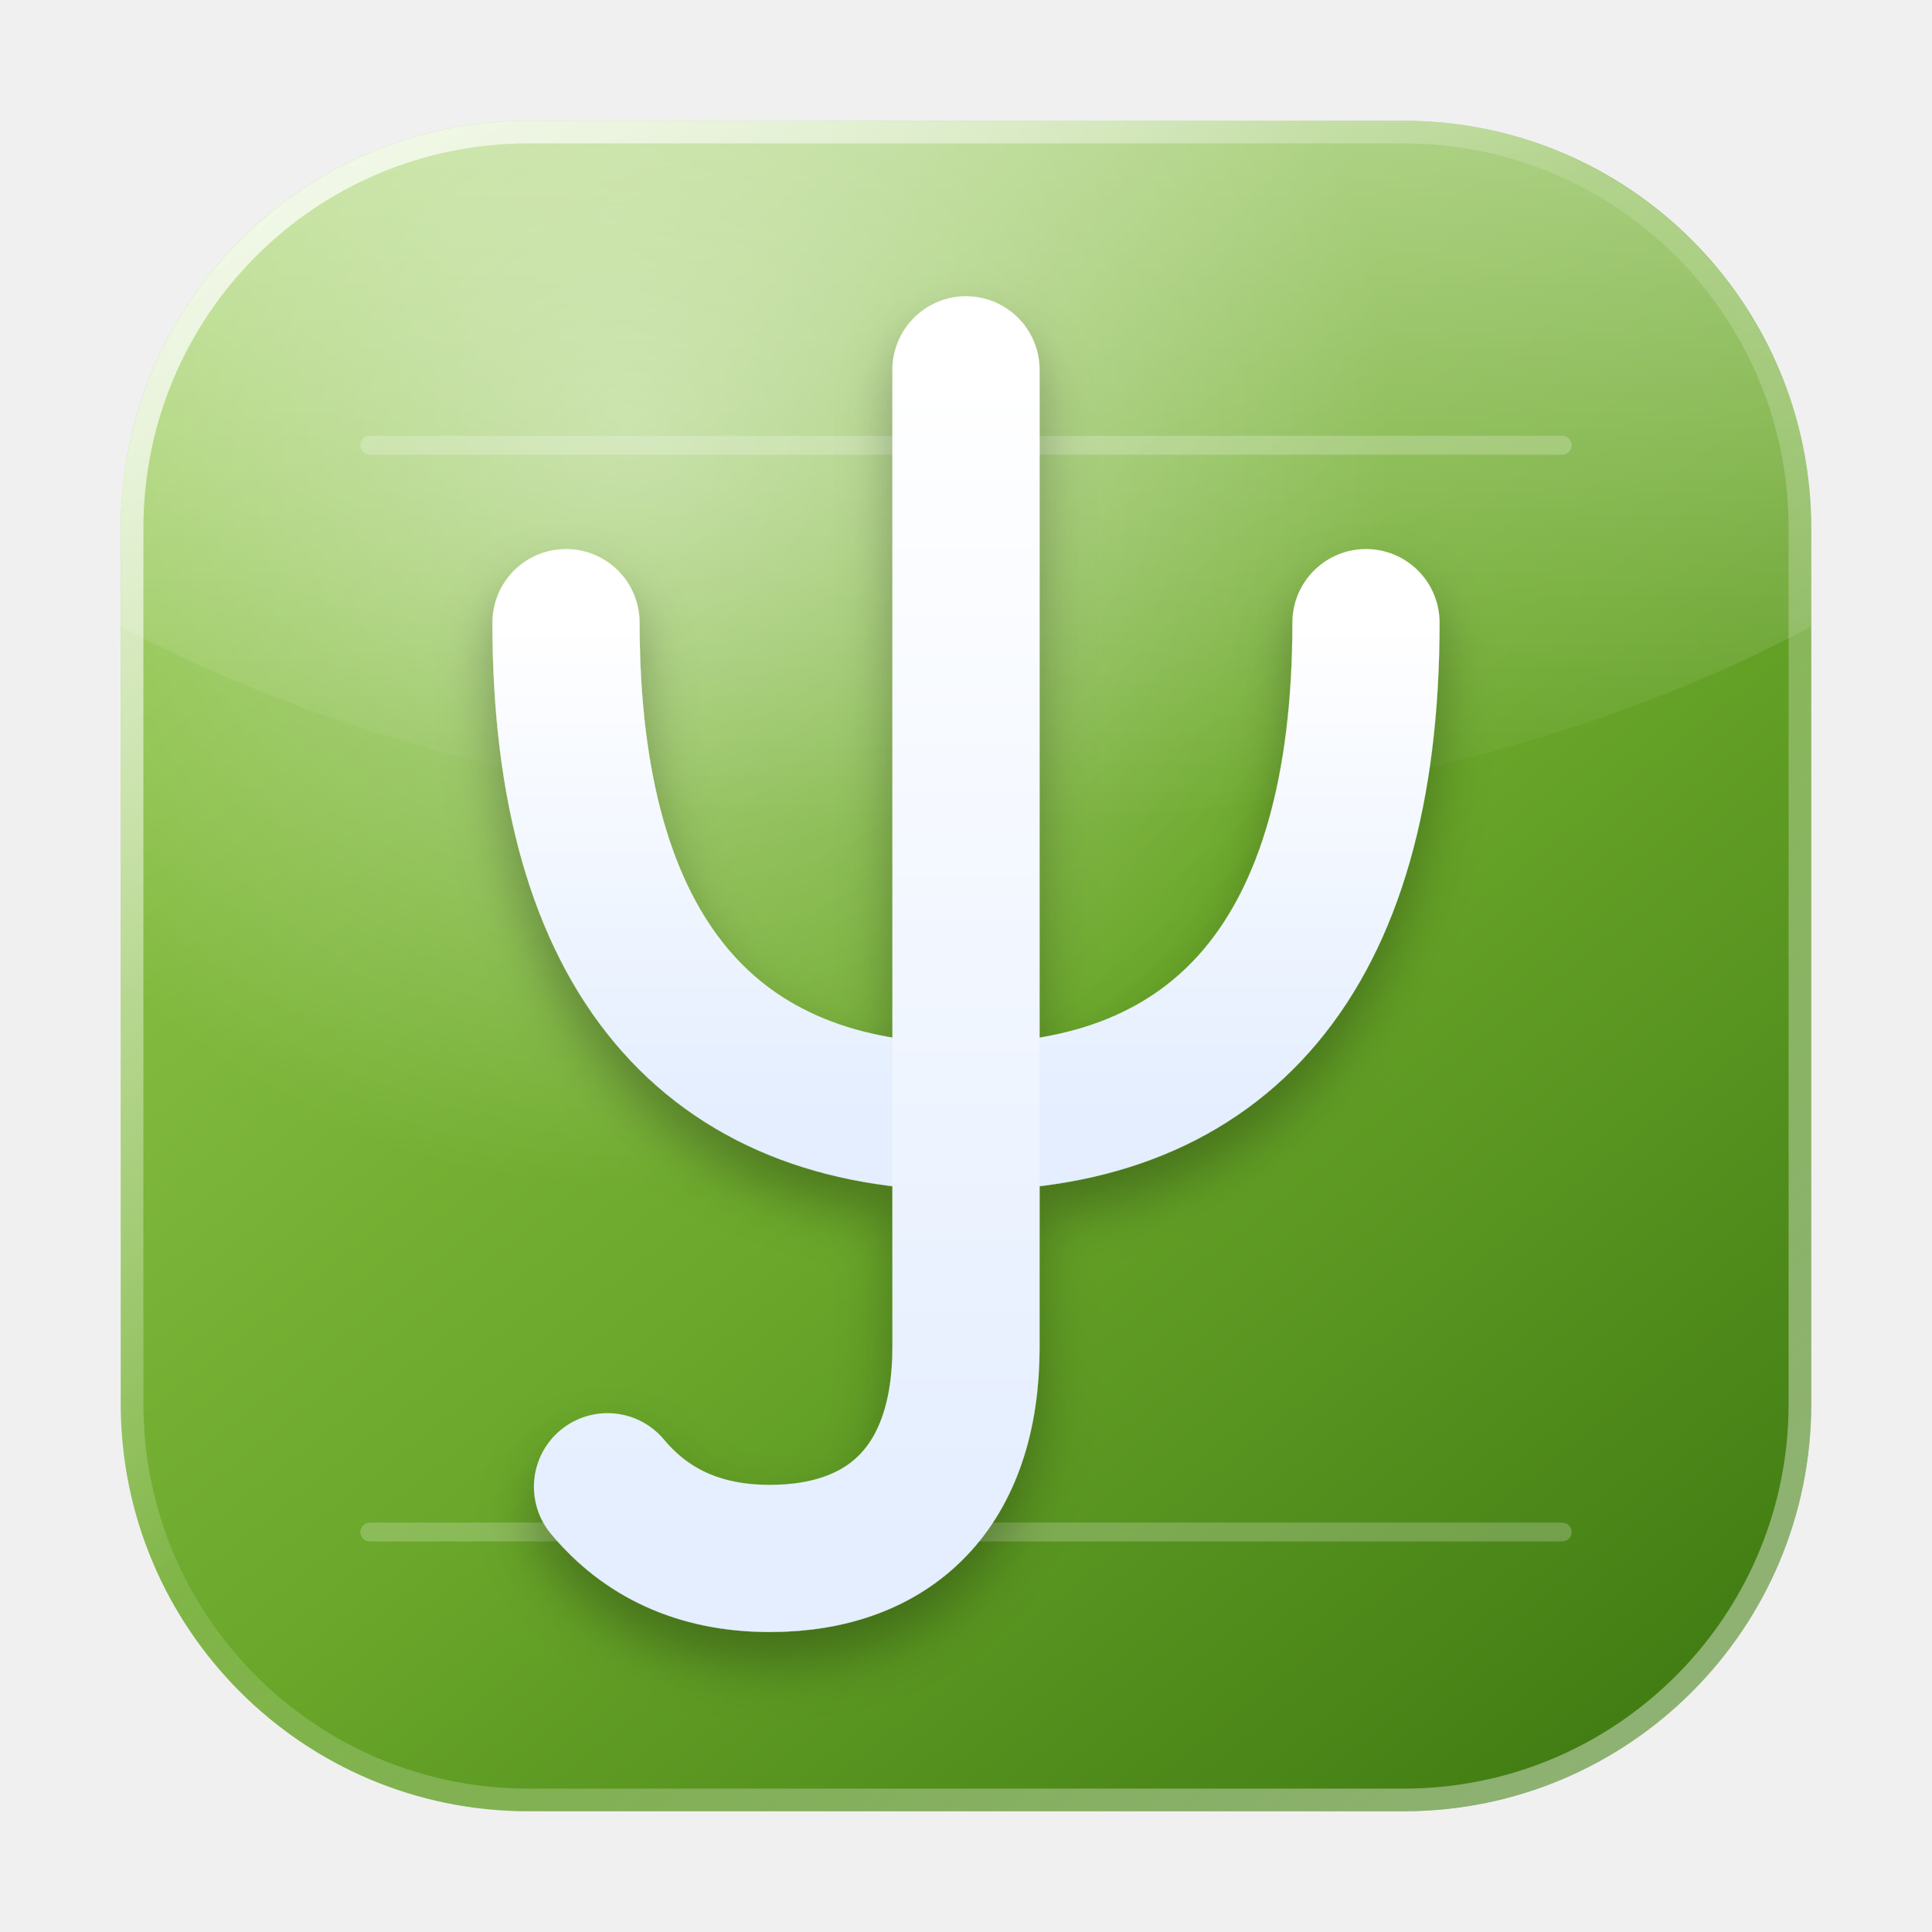
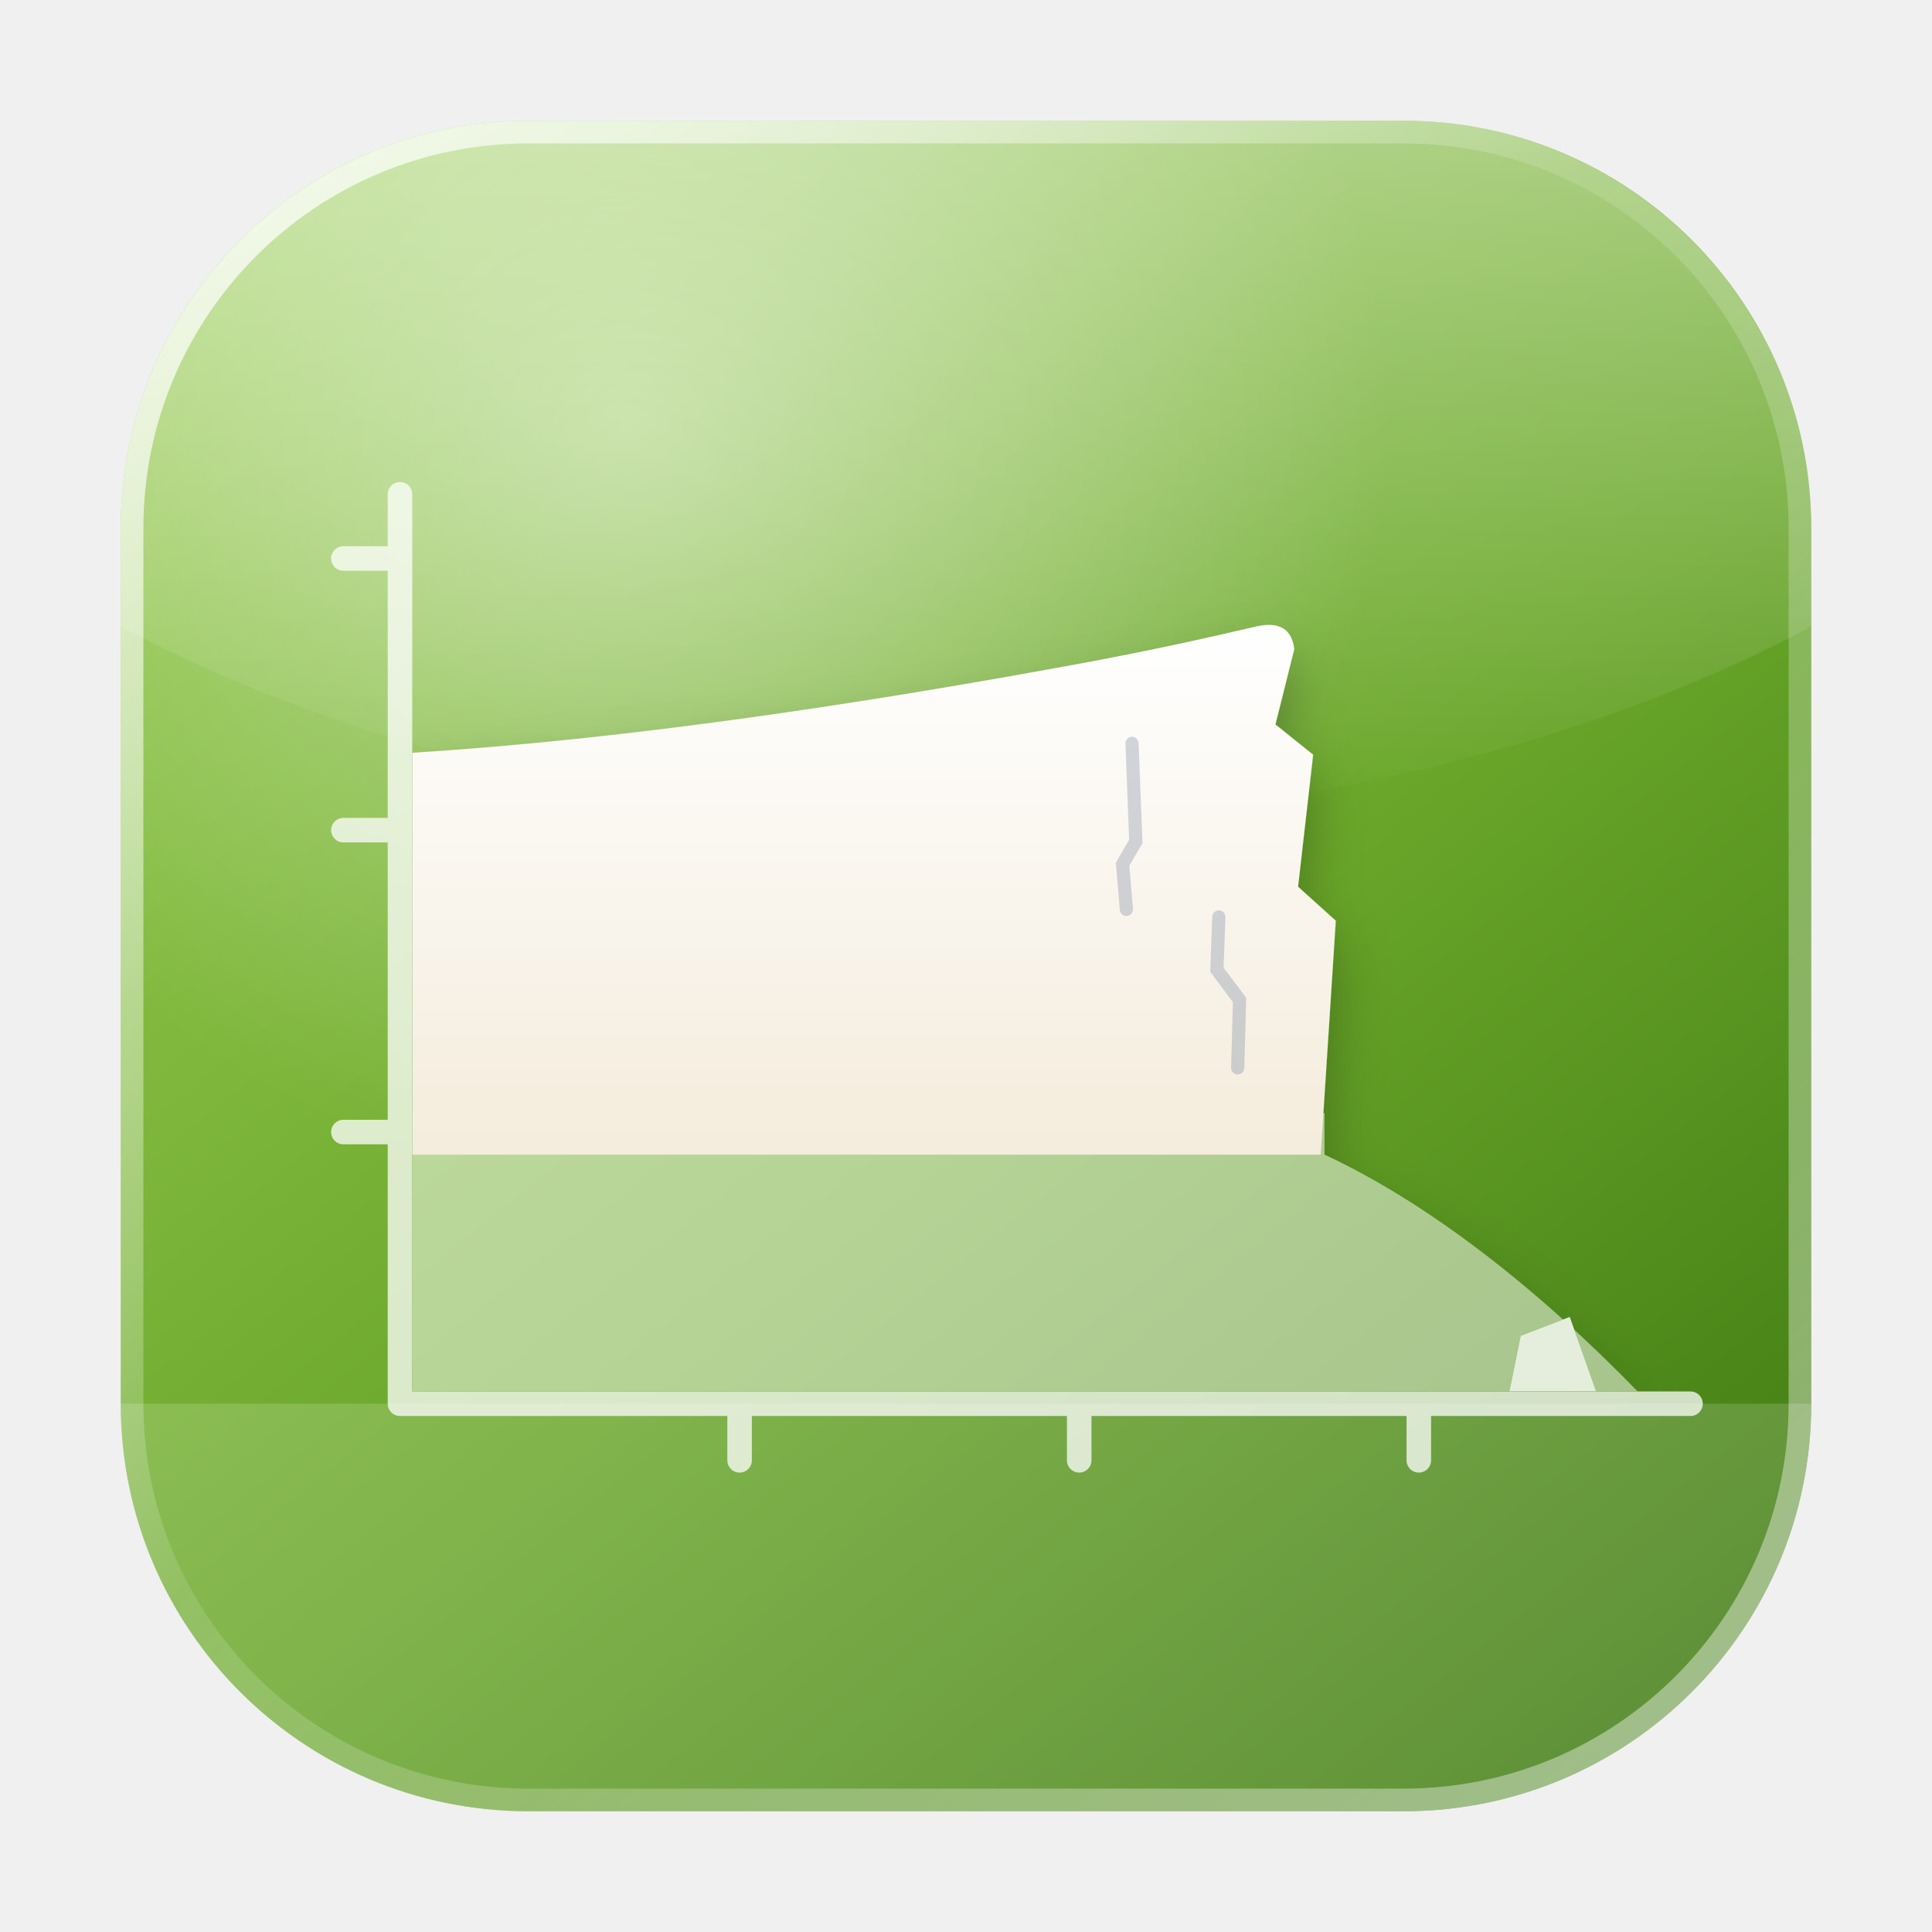
<svg xmlns="http://www.w3.org/2000/svg" viewBox="0 0 1024 1024" role="img" aria-label="Coralline">
  <defs>
    <linearGradient id="tile" x1="0.1" y1="0" x2="0.9" y2="1">
      <stop offset="0" stop-color="#98cc52" />
      <stop offset="0.55" stop-color="#6aa72a" />
      <stop offset="1" stop-color="#3f7a12" />
    </linearGradient>
    <radialGradient id="glow" cx="0.3" cy="0.18" r="0.75">
      <stop offset="0" stop-color="#ffffff" stop-opacity="0.45" />
      <stop offset="0.6" stop-color="#ffffff" stop-opacity="0" />
    </radialGradient>
    <linearGradient id="sheen" x1="0" y1="0" x2="0" y2="1">
      <stop offset="0" stop-color="#ffffff" stop-opacity="0.38" />
      <stop offset="1" stop-color="#ffffff" stop-opacity="0" />
    </linearGradient>
    <linearGradient id="rim" x1="0" y1="0" x2="1" y2="1">
      <stop offset="0" stop-color="#ffffff" stop-opacity="0.85" />
      <stop offset="0.45" stop-color="#ffffff" stop-opacity="0.12" />
      <stop offset="1" stop-color="#ffffff" stop-opacity="0.45" />
    </linearGradient>
    <linearGradient id="ink" x1="0" y1="0" x2="0" y2="1">
      <stop offset="0" stop-color="#ffffff" />
      <stop offset="1" stop-color="#e4eeff" />
    </linearGradient>
    <filter id="drop" x="-20%" y="-20%" width="140%" height="140%">
      <feGaussianBlur in="SourceAlpha" stdDeviation="14" />
      <feOffset dy="16" />
      <feComponentTransfer>
        <feFuncA type="linear" slope="0.28" />
      </feComponentTransfer>
      <feMerge>
        <feMergeNode />
        <feMergeNode in="SourceGraphic" />
      </feMerge>
    </filter>
+     <clipPath id="inside">
+       <rect x="64" y="64" width="896" height="896" rx="216" />
+     </clipPath>
+     <linearGradient id="cap" x1="0" y1="0" x2="0" y2="1">
+       <stop offset="0" stop-color="#ffffff" />
+       <stop offset="1" stop-color="#f4ecdc" />
+     </linearGradient>
+     <clipPath id="clear">
+       <rect x="218.5" y="0" width="805.5" height="737.5" />
+     </clipPath>
  </defs>
  <rect x="64" y="64" width="896" height="896" rx="216" fill="url(#tile)" />
  <rect x="64" y="64" width="896" height="896" rx="216" fill="url(#glow)" />
  <path d="M280 64h464c119 0 216 97 216 216v52c-130 70-300 104-448 104S194 402 64 332v-52C64 161 161 64 280 64z" fill="url(#sheen)" />
  <rect x="70" y="70" width="884" height="884" rx="210" fill="none" stroke="url(#rim)" stroke-width="12" />
-   <g stroke="#ffffff" stroke-opacity="0.22" stroke-linecap="round">
-     <path d="M196 236h632" stroke-width="10" />
-     <path d="M196 812h632" stroke-width="10" />
+   <path d="M40 744H990V1000H40Z" fill="#ffffff" fill-opacity="0.16" clip-path="url(#inside)" />
+   <g clip-path="url(#clear)">
+     <g filter="url(#drop)">
+       <clipPath id="solid6">
+         <path d="M218.5 590H702V612C758 638 816 684 868 737.5H218.5Z" />
+       </clipPath>
+       <rect x="64" y="64" width="896" height="896" fill="url(#tile)" clip-path="url(#solid6)" />
+       <path d="M218.5 590H702V612C758 638 816 684 868 737.5H218.5Z" fill="#ffffff" class="clay" fill-opacity="0.5" />
+       <clipPath id="solid7">
+         <path d="M800 737.5L806 708L832 698L846 737.5Z" />
+       </clipPath>
+       <rect x="64" y="64" width="896" height="896" fill="url(#tile)" clip-path="url(#solid7)" />
+       <path d="M800 737.5L806 708L832 698L846 737.5Z" fill="#ffffff" fill-opacity="0.85" />
+       <path d="M218.5 399C330 392 450 374 560 354C610 345 640 338 666 332Q684 328 686 344L676 384L696 400L688 470L708 488L700 612H218.5Z" fill="url(#cap)" />
+     </g>
  </g>
-   <g fill="none" stroke="url(#ink)" stroke-linecap="round" stroke-linejoin="round" filter="url(#drop)">
-     <path d="M300 330c0 178 78 262 212 262s212-84 212-262" stroke-width="78" />
-     <path d="M512 196v518c0 74-40 112-104 112c-38 0-66-14-86-38" stroke-width="78" />
-   </g>
+   <path d="M600 394L602 446L595 458L597 482M646 486L645 514L657 530L656 566" fill="none" stroke="#8a94a8" stroke-opacity="0.38" stroke-width="7" stroke-linecap="round" stroke-linejoin="miter" />
+   <path d="M212 262V744H896 M212 296h-30M212 440h-30M212 600h-30 M392 744v30M572 744v30M752 744v30" fill="none" stroke="#ffffff" stroke-opacity="0.75" stroke-width="13" stroke-linecap="round" stroke-linejoin="round" />
</svg>
